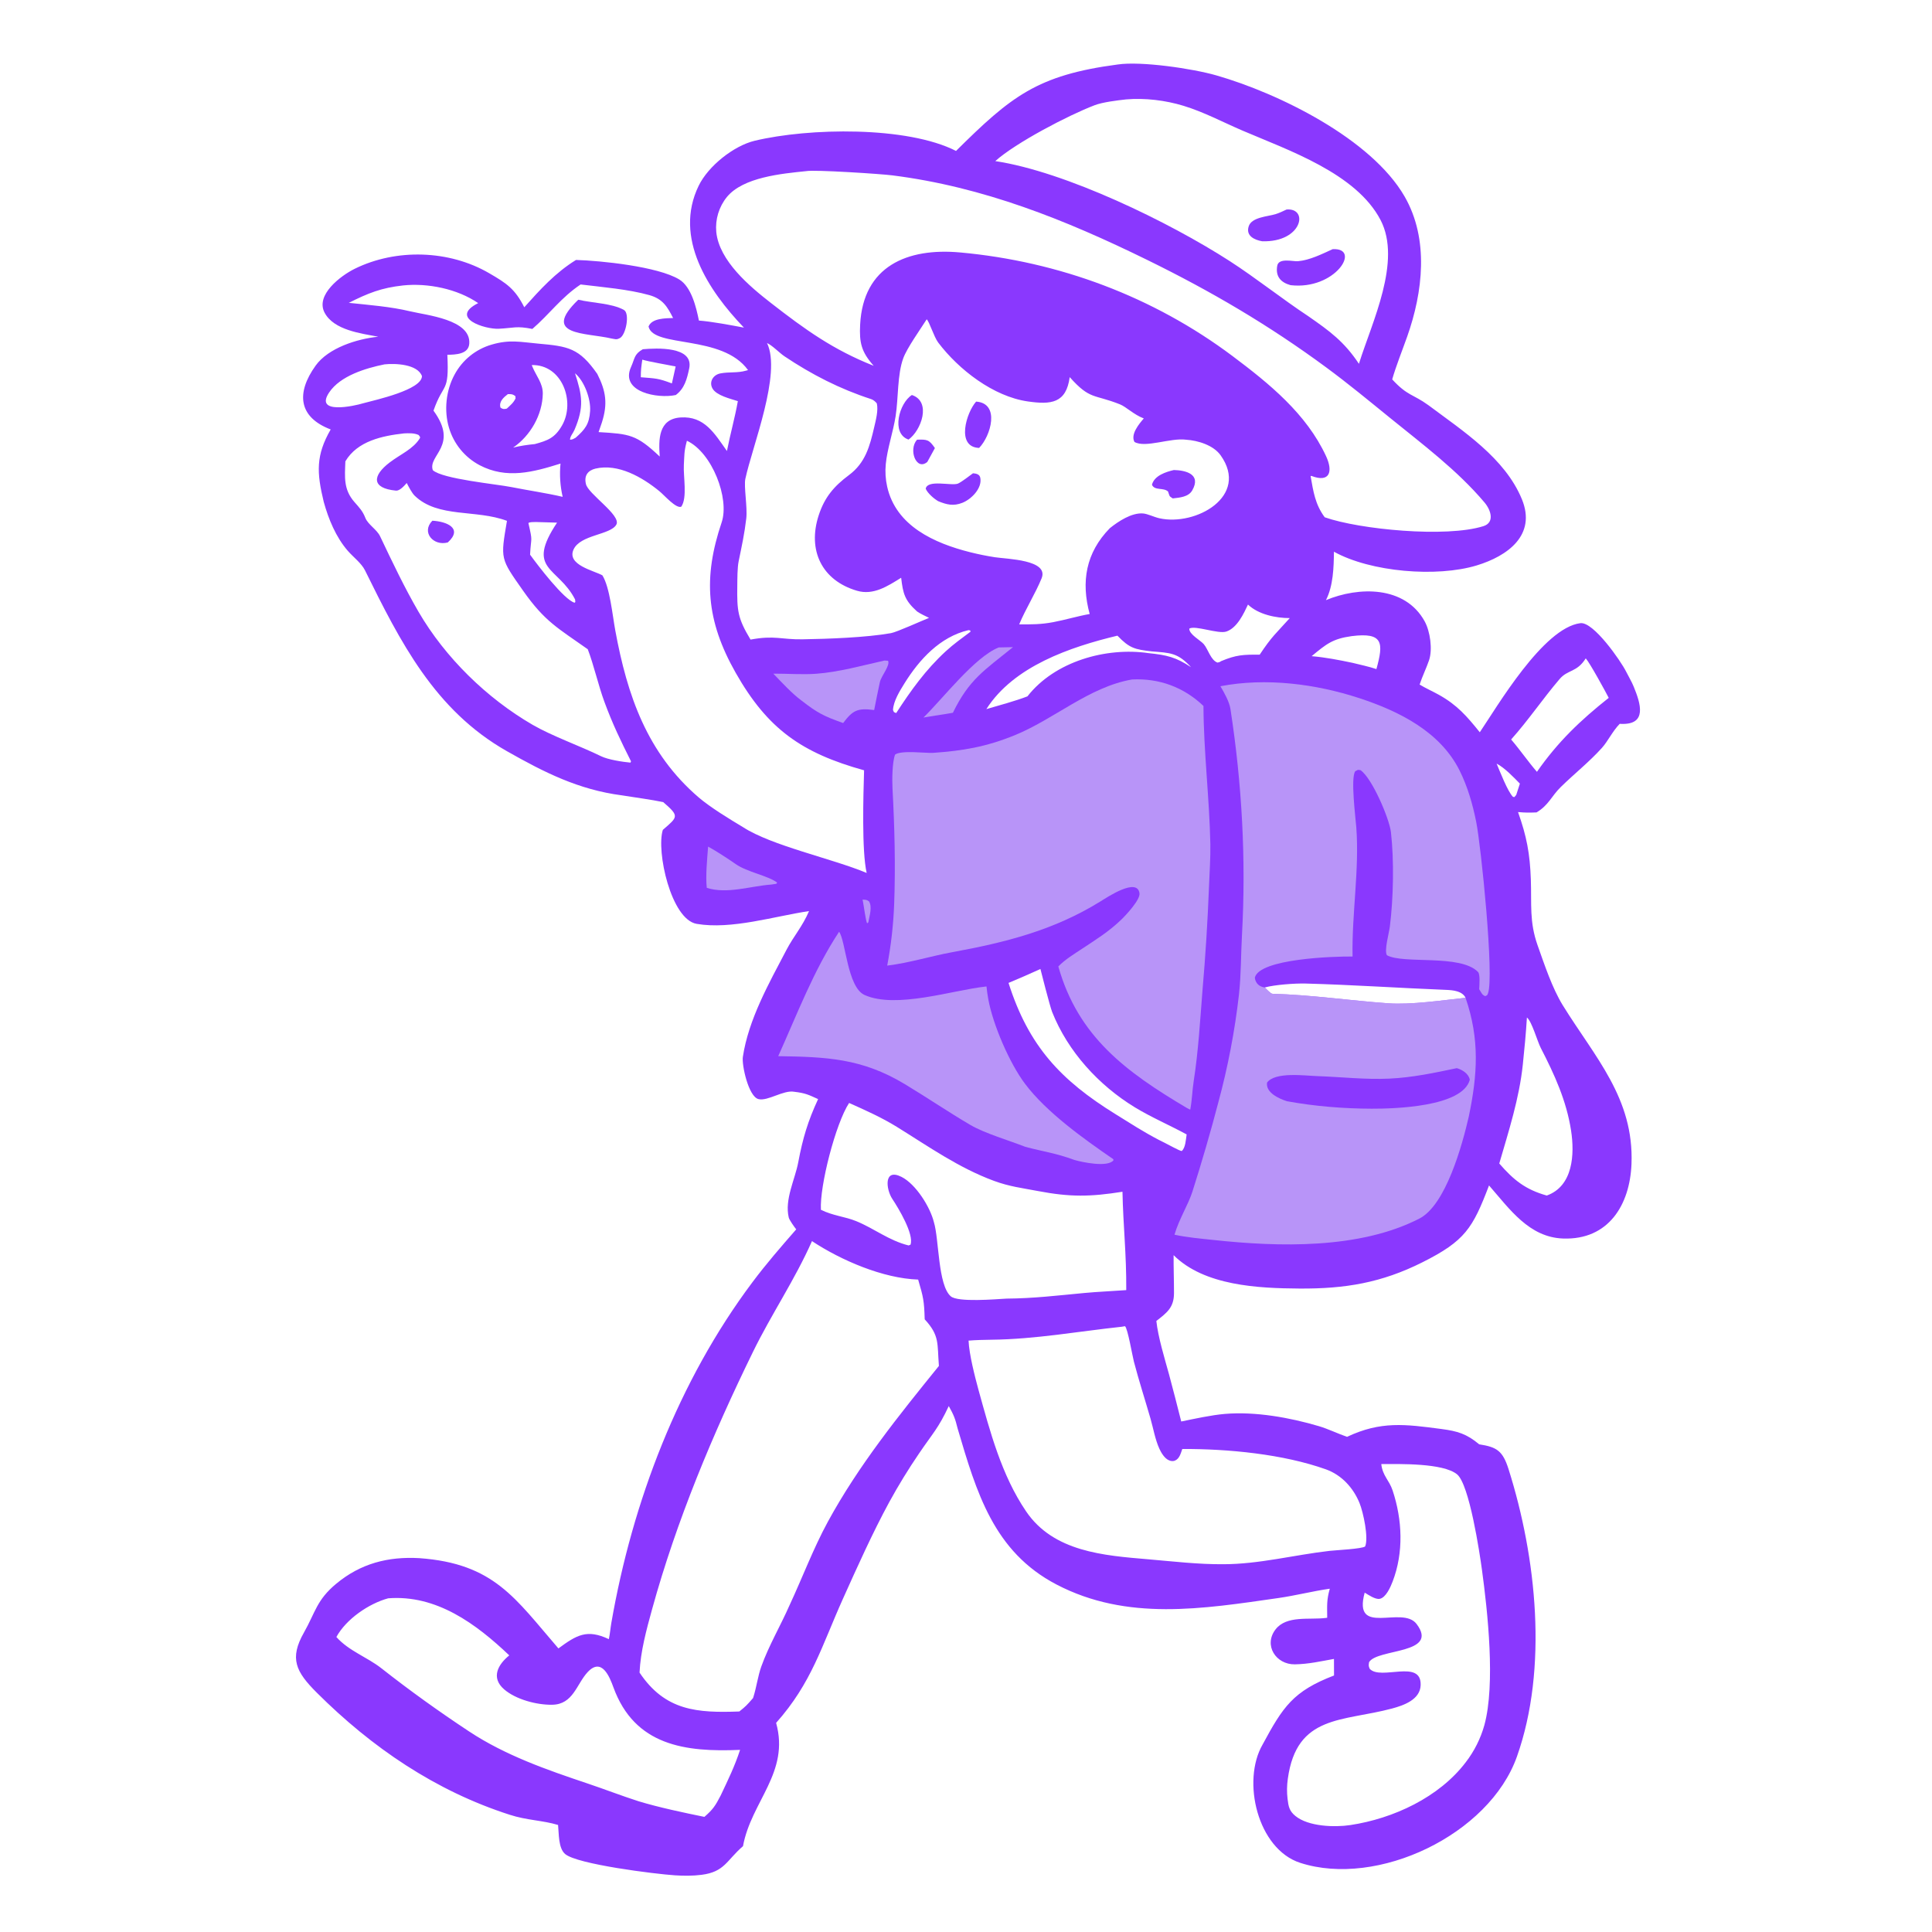
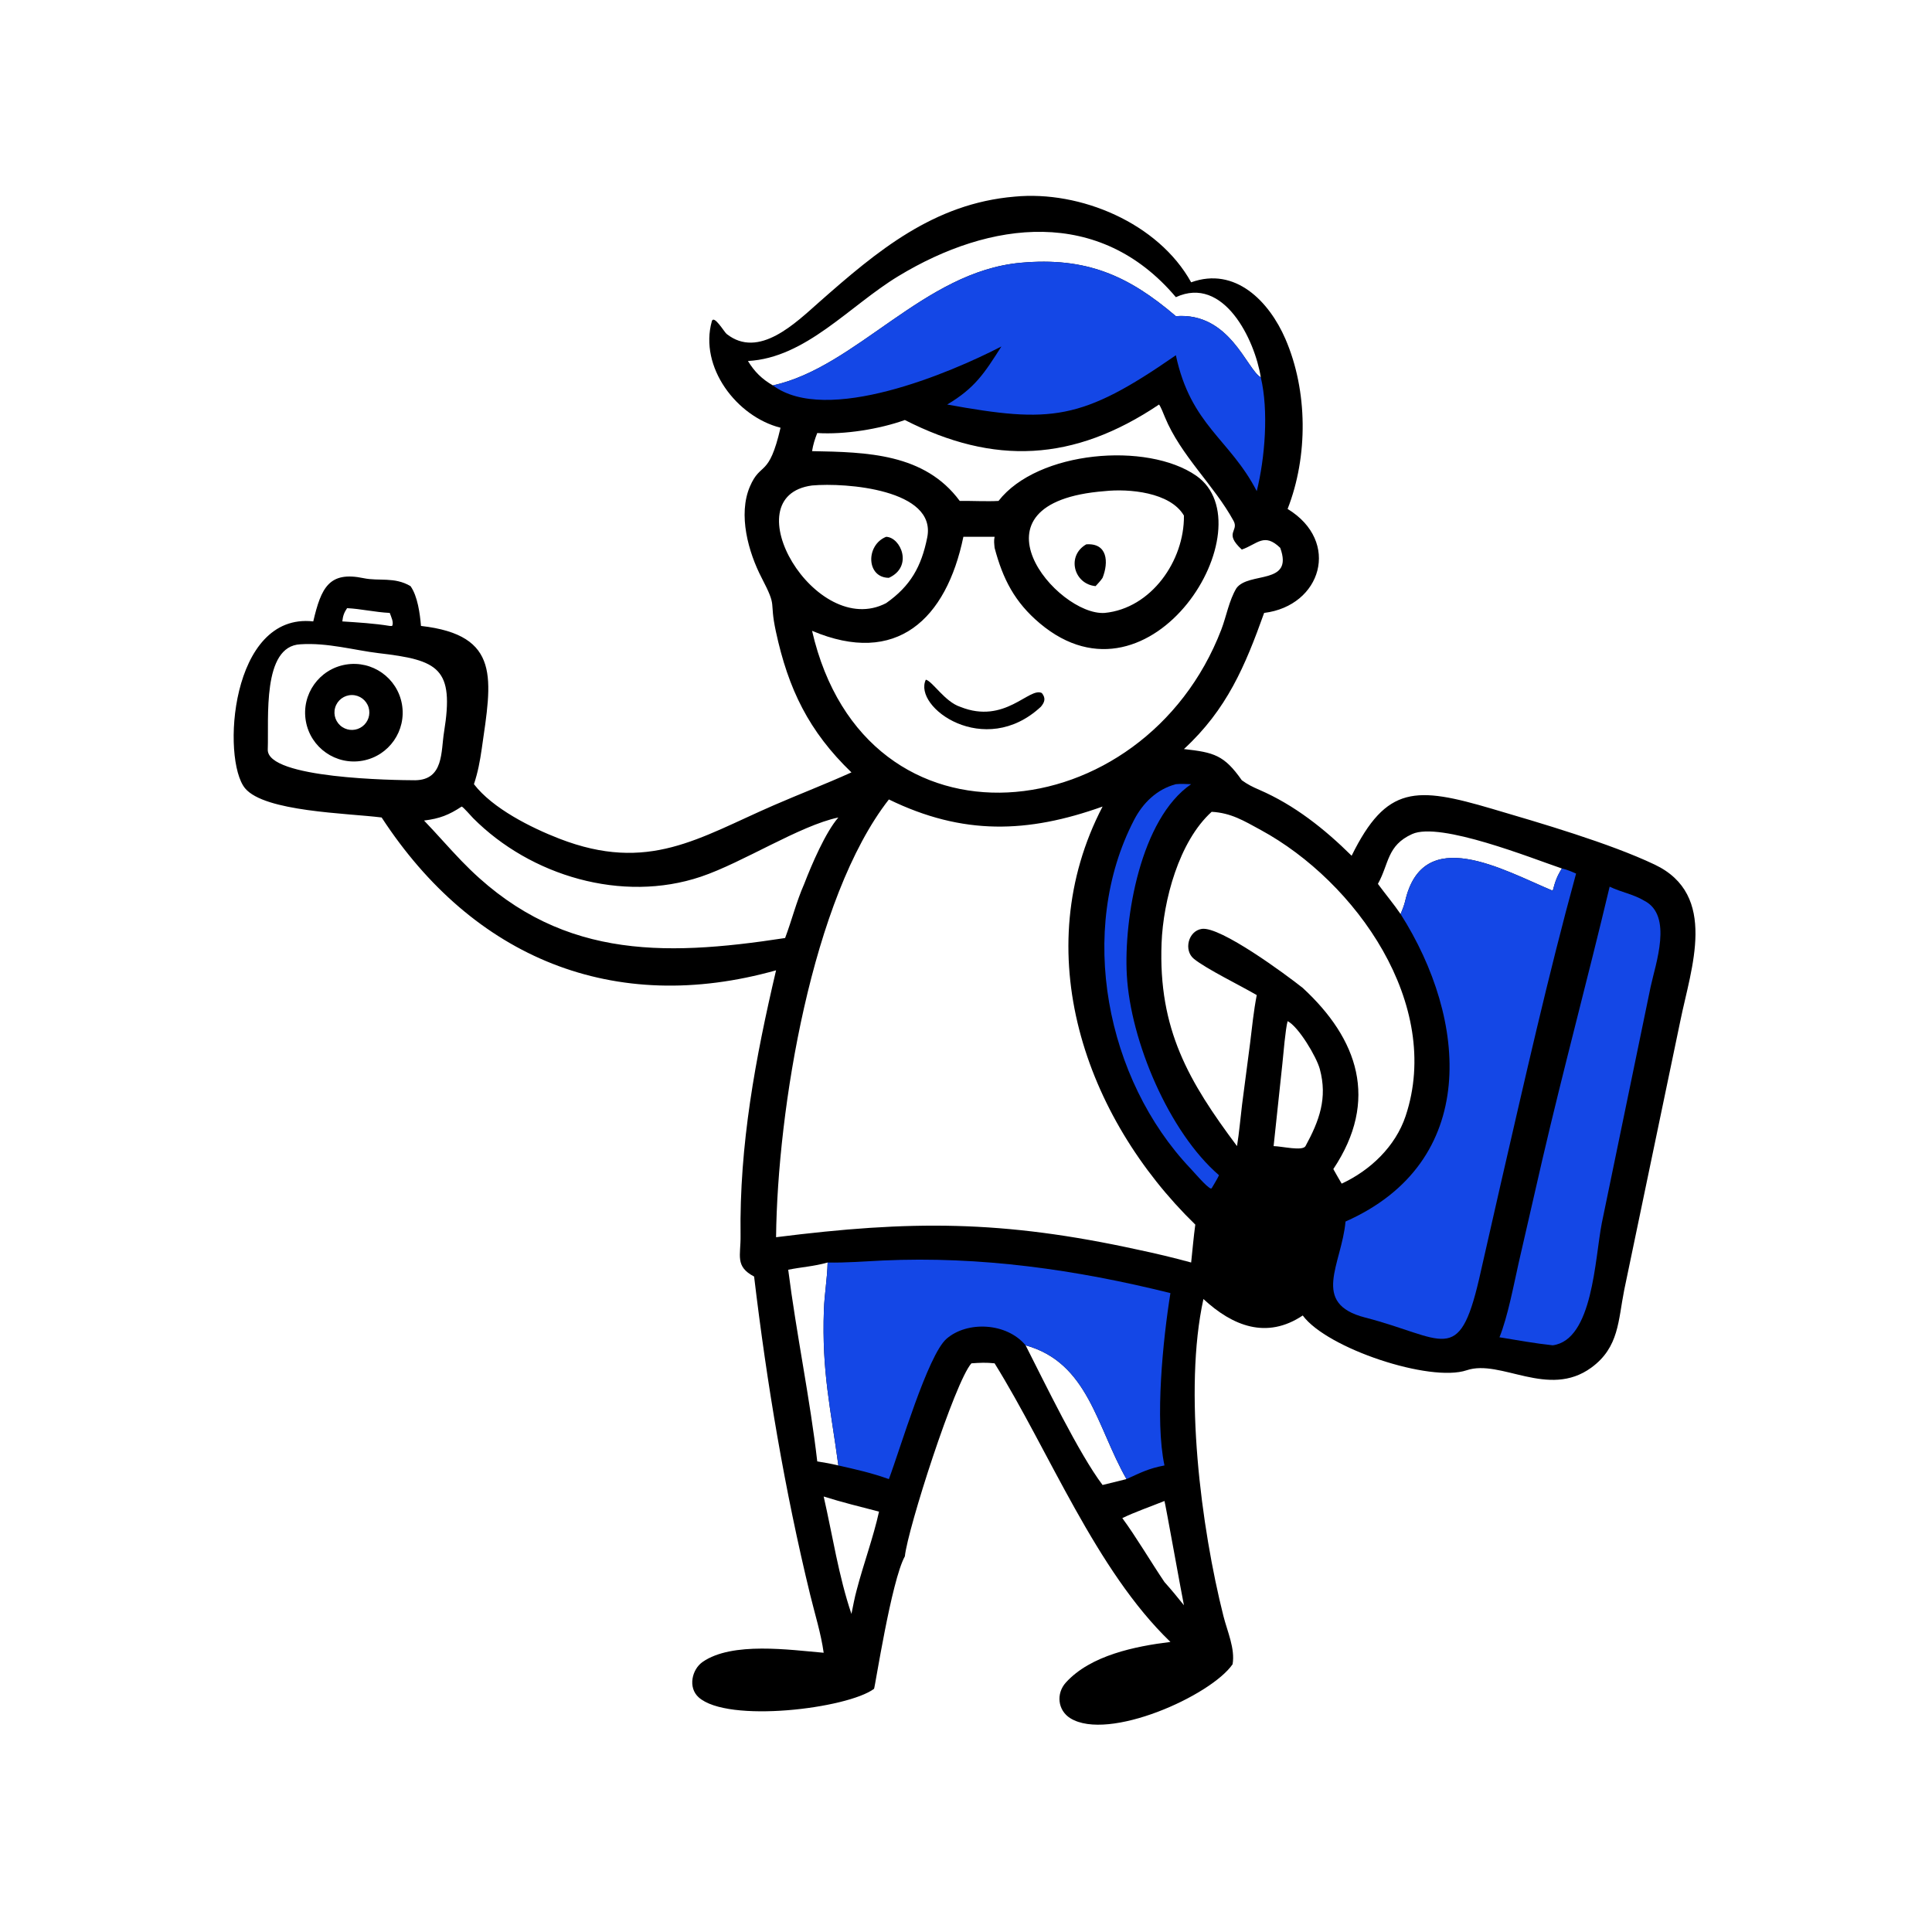
<svg xmlns="http://www.w3.org/2000/svg" width="1024" height="1024" viewBox="0 0 1024 1024">
-   <path fill="#8a38fe" d="M592.369 34.186c12.382-1.86 39.693 2.156 52.224 5.745 33.131 9.492 82.218 33.61 99.862 64.191 13.086 22.681 9.687 50.733 1.409 74.203-2.562 7.263-5.878 15.476-7.969 22.758 8.096 8.816 10.973 7.724 19.188 13.678 18.269 13.669 40.556 27.975 49.544 49.822 7.835 19.046-7.565 30.135-23.935 35.104-21.101 6.406-56.168 3.565-75.68-7.272-.073 8.237-.377 18.211-4.242 25.68 17.334-7.229 41.86-7.736 52.32 11.201 2.942 5.325 4.294 14.947 2.319 20.705-1.462 4.263-3.513 8.359-4.98 12.836 2.915 1.791 7 3.63 10.157 5.39 9.835 5.484 14.886 11.413 21.731 19.89 9.156-13.474 33.525-55.293 53.301-57.824 6.975-.892 21.475 20.127 24.196 25.558 1.002 2 3.241 5.875 4.121 8.173 3.631 8.869 7.257 20.197-6.704 19.65l-.745-.034c-3.859 3.97-6.196 9.15-9.467 12.796-6.693 7.412-14.649 13.713-21.761 20.682-4.986 4.885-6.439 9.66-12.863 13.481-3.868.142-5.978.162-9.807-.187 4.598 12.919 6.315 22.043 6.792 35.824.452 13.073-.85 22.294 3.582 34.804 3.602 10.167 7.721 22.62 13.323 31.744 17.04 27.568 37.824 49.299 36.44 84.177-.859 21.62-12.152 40.326-36.24 39.484-18.035-.63-28.364-15.642-39.269-28.132-8.661 22.722-12.705 29.38-35.304 40.725-21.695 10.891-40.992 14.089-65.25 13.922-21.819-.151-50.333-1.469-66.628-17.7-.045 6.694.213 13.397.207 20.093-.006 7.744-3.811 10.435-9.352 14.79.939 8.639 4.365 19.751 6.689 28.184a1620 1620 0 0 1 6.501 25.092c7.126-1.452 15.891-3.402 23.133-4.014 16.097-1.36 34.454 1.924 49.948 6.526 4.67 1.386 9.936 3.941 14.803 5.619 17.874-8.435 30.759-6.698 50.047-4.147 8.571 1.134 13.257 2.53 19.999 8.119 9.23 1.433 12.437 3.322 15.547 13.141 14.794 46.711 21.03 105.541 4.456 152.344-14.694 41.496-73.976 69.593-114.89 56.334-22.585-7.322-31.114-43.33-19.91-62.713 10.755-19.891 16.072-28.242 37.852-36.581l-.03-8.784c-7.004 1.258-13.486 2.747-20.699 2.872-10.073.173-16.737-10.125-10.282-18.498 5.861-7.602 17.924-4.969 26.698-6.097l.695-.093c-.024-6.535-.363-9.245 1.373-15.4-8.903 1.263-18.142 3.638-27.164 4.932-40.166 5.759-80.255 12.394-117.716-7.172-33.285-17.385-42.381-48.859-52.377-82.672-1.318-5.363-2.024-7.058-4.697-11.892-5.583 11.944-8.448 14.325-15.778 25.166a307 307 0 0 0-15.784 25.773c-8.815 16.227-16.867 34.19-24.439 51.012-11.361 25.243-16.611 44.746-35.511 65.973 7.364 26.324-13.256 41.669-17.545 65.334-8.724 7.488-9.663 13.651-22.033 15.199-4.693.588-9.396.565-14.109.254-10.391-.686-51.765-5.83-58.132-11.284-3.672-3.146-3.27-10.902-3.744-15.399-8.058-2.455-16.664-2.473-25.63-5.411-39.35-12.634-73.12-35.658-102.196-64.649-11.223-11.191-14.679-18.167-6.852-31.959 6.058-10.674 6.679-17.207 17.13-25.872 12.885-10.684 27.376-14.465 43.969-13.531 39.739 2.84 50.879 21.405 73.764 47.846 9.712-7.114 15.091-10.382 26.724-4.915.622-2.882.828-5.763 1.341-8.71 11.156-64.106 35.591-128.205 74.795-180.508 7.48-9.98 15.199-18.838 23.182-27.98-.928-1.147-3.63-4.894-3.971-6.282-2.26-9.631 3.326-20.142 5.04-29.263 2.407-12.81 5.098-21.755 10.524-33.494-5.051-2.284-6.657-3.173-12.657-3.881-5.673-1.068-14.052 5.119-18.946 3.884-5.314-1.342-8.916-18.11-8.282-22.335 2.98-19.877 13.87-39.122 23.123-56.778 3.838-7.325 8.499-12.401 11.959-20.539-18.31 2.718-41.135 9.935-59.551 6.771-13.603-2.337-21.538-38.512-17.936-49.821 7.958-6.919 8.976-7.146.194-14.709-6.039-1.285-15.604-2.561-21.911-3.585-23.037-3.001-41.214-12.227-60.935-23.41-38.364-21.756-56.548-58.064-75.214-95.842-1.888-3.822-6.225-7.02-9.149-10.393-6.264-7.227-10.185-16.75-12.718-25.908-3.764-15.562-4.213-24.644 3.681-38.38-17.147-6.522-18.377-19.342-7.988-33.823 6.748-9.404 21.945-14.199 33.2-15.322-9.159-1.765-23.477-3.449-28.414-12.705-5.045-9.459 8.594-19.688 15.977-23.324 21.955-10.815 50.085-9.98 71.267 2.384 9.266 5.368 13.677 8.342 18.569 18.035 8.464-9.452 16.504-18.346 27.424-25.084 13.016.379 43.411 3.451 54.699 10.337 6.405 3.908 8.994 14.619 10.431 21.785 6.833.531 16.948 2.435 23.863 3.743-18.868-19.654-37.399-47.606-23.977-75.206 5.095-10.476 18.584-21.17 29.665-23.831 28.665-6.883 80.779-7.834 106.728 5.393 29.153-28.889 43.016-40.193 85.657-45.813M338.972 886.505c13.597 20.346 30.616 21.429 52.883 20.616 3.486-2.782 4.022-3.393 6.91-6.696l.365-.422.193-.593c1.658-5.236 2.363-11.042 4.174-16.102 4.007-11.197 10.239-21.681 15.006-32.564 6.789-14.555 12.609-30.118 20.276-44.19 16.279-29.876 37.548-56.258 58.862-82.586-.943-11.876.489-16.025-7.536-24.706-.265-9.79-.735-11.725-3.468-21.057-18.516-.62-40.742-10.129-56.268-20.386-9.245 20.809-21.435 38.576-31.289 58.732-21.397 43.767-40.496 89.366-53.461 136.383-3.007 10.908-6.111 22.31-6.647 33.571m124.115-692.62c-6.566-7.369-7.691-12.281-7.193-21.861 1.606-30.941 24.937-40.794 53.101-38.213 52.245 4.763 102.241 23.398 144.277 54.916 19.401 14.547 39.187 30.583 49.601 53.121 3.699 8.004 2.038 14.195-7.834 10.386l-.399.076c1.45 8.198 2.38 14.956 7.484 21.854 18.406 6.479 64.443 10.927 84.115 4.708 6.053-1.914 4.049-8.463.557-12.577-14.428-17.082-32.765-30.766-50.046-44.798-11.285-9.162-22.178-18.174-33.881-26.801-30.432-22.435-61.006-40.358-94.895-56.969-43.297-21.222-86.753-38.687-135.006-44.778-5.552-.742-41.304-3.099-45.708-2.24-12.923 1.326-33.332 3.184-41.987 13.695a25.75 25.75 0 0 0-5.632 18.562c1.553 15.321 17.677 28.837 29.005 37.646 18.193 14.149 33.001 24.79 54.441 33.273m185.355 635.183c18.82-.011 37.56-4.934 56.209-7.072 3.323-.381 17.212-1.029 18.906-2.347 1.907-4.601-.975-18.073-2.971-22.981-3.275-8.053-9.412-14.812-17.693-17.84-22.976-8.196-52.168-10.924-76.254-10.839-.787 2.188-1.392 4.961-3.674 6.056-1.226.588-2.362.419-3.555-.134-2.236-1.036-3.923-3.893-4.907-6.027-2.244-4.867-3.238-10.87-4.731-16.044-2.899-10.047-6.136-20.042-8.785-30.156-.813-3.104-3.276-17.669-4.716-18.77l-1.768.294c-23.044 2.468-45.786 6.631-69.078 6.875-3.896.041-8.189.16-12.067.472.332 7.39 3.313 18.911 5.286 26.193 6.127 22.088 12.181 45.142 25.217 64.323 14.578 21.448 41.162 23.387 64.658 25.379 13.286 1.127 26.551 2.731 39.923 2.618M540.187 330.937c6.587.019 11.477.053 18.045-1.182 6.424-1.208 12.978-3.214 19.32-4.316-4.655-17.103-2.041-32.465 10.68-45.488 4.525-3.618 11.51-8.265 17.552-7.816 2.471.183 5.787 1.895 8.715 2.554 19.177 4.317 47.898-11.636 32.459-33.366-3.816-5.37-12.022-7.864-18.308-8.269-8.237-1.117-21.596 4.533-27.356 1.192-2.199-4.002 2.396-9.532 4.941-12.462-5.382-2.039-9.279-6.141-12.663-7.487-13.903-5.53-15.771-2.253-26.602-14.412-1.871 13.863-9.838 14.658-22.202 12.887-18.26-2.616-36.634-16.843-47.532-31.252-2.305-3.142-4.601-10.934-6.067-12.28-3.517 5.538-10.386 15.132-12.412 20.604-3.194 8.623-2.564 21.192-4.056 30.714-1.31 8.363-4.466 17.449-5.218 25.409a37.8 37.8 0 0 0 .738 11.978c4.682 20.894 25.055 29.968 43.911 34.724a147 147 0 0 0 13.171 2.675c6.464.994 28.772 1.306 24.765 11.184-3.195 7.879-8.495 16.26-11.881 24.409m-220.904-25.994c3.944 6.379 5.325 21.032 6.832 29.218 6.343 34.461 16.843 65.015 44.213 88.498 6.1 5.234 16.501 11.566 23.435 15.722 15.249 9.912 47.036 16.567 65.592 24.298-2.674-11.599-1.761-41.421-1.375-54.402-33.033-9.191-51.098-21.83-68.029-51.645-15.733-27.706-17.343-50.525-7.455-79.783 4.259-12.602-5.005-36.949-18.411-43.246l-.184.68c-1.368 5.224-1.14 6.976-1.443 12.105-.362 6.153 1.963 17.385-1.378 22.178-2.809 1.111-8.872-6.007-11.624-8.252-9.049-7.381-21.812-14.788-33.901-11.931-3.782.949-6.097 3.531-5.012 8.083.924 5.208 18.903 16.659 16.126 21.6-3.1 5.517-19.101 5.267-22.684 13.198-3.69 8.169 10.765 11.143 15.298 13.679m208.242-219.56c37.213 5.607 92.186 32.317 124.239 52.988 13.729 8.854 27.854 20.105 41.669 29.229 11.395 7.924 18.982 13.429 26.831 25.23l.164-.536c6.723-21.433 22.624-53.87 11.324-75.624-12.877-24.792-48.87-37.022-73.157-47.43-10.384-4.45-20.467-9.856-31.304-13.16-9.609-2.929-20.444-4.251-30.488-3.39-4.777.538-12.323 1.443-16.634 3.085-13.969 5.319-41.92 19.965-52.644 29.607m195.786 758.746c-6.446 23.698 19.858 6.52 27.501 16.608 12.24 16.157-20.836 12.929-25.185 20.262-.216 1.757-.344 1.813.344 3.499 5.861 6.39 27.51-5.419 27.003 8.694-.274 7.634-8.929 10.688-15.141 12.355-26.105 7.006-50.576 3.117-55.261 37.233a40.6 40.6 0 0 0-.132 10.71c.482 3.997.91 6.383 4.193 9.05 6.871 5.582 20.673 6.051 29.057 4.787 22.817-3.44 47.085-14.707 61.21-33.326a57.6 57.6 0 0 0 9.841-19.624c5.935-21.655 1.749-60.297-1.307-82.59-1.149-8.378-6.618-45.119-13.203-50.396-7.486-5.998-30.214-5.434-40.133-5.401.773 6.391 4.174 8.413 6.033 14.023 5.152 15.548 5.917 32.816-.019 48.268-1.091 2.839-3.544 8.52-6.857 9.137-2.293.426-5.939-2.071-7.944-3.289M183.055 244.51c-.307 8.387-1.077 14.904 4.856 21.642 2.538 2.882 4.324 4.738 5.714 8.302 1.392 3.568 6.143 6.195 7.83 9.782 6.377 13.403 12.9 27.176 20.365 40.011 14.114 24.265 36.194 45.84 60.481 59.917 10.286 5.962 25.279 11.264 36.254 16.643 3.767 1.847 11.351 3.003 15.605 3.403l.292-.686c-5.506-10.955-9.818-19.881-14.116-31.562-3.201-8.698-5.642-19.627-8.811-27.852-15.777-11.175-22.7-14.544-34.29-31.042-12.117-17.249-11.995-16.562-8.536-37.006-16.36-6.188-36.557-1.371-48.896-13.314-1.53-1.481-3.189-4.761-4.23-6.748-1.439 1.658-3.798 4.228-5.692 4.047-13.172-1.258-12.528-7.947-3.368-14.918 5.908-4.495 12.528-7.096 16.072-12.938.263-.636-.206-.939-.689-1.622-2.249-1.09-5.236-.991-7.747-.863-11.451 1.276-24.691 4.008-31.094 14.804m-4.77 623.132c6.672 7.484 16.265 10.602 23.905 16.613 15.029 11.823 30.526 22.927 46.477 33.466 19.168 12.666 41.062 20.287 62.697 27.546 9.024 3.022 18.047 6.539 27.116 9.444 10.595 3.221 23.917 6.044 34.864 8.272 4.561-3.945 5.838-5.948 8.639-11.355 3.93-8.319 7.396-15.379 10.275-24.164-29.053 1.279-55.867-2.214-67.143-33.168-1.999-5.488-6.167-16.091-13.664-8.025-5.861 6.304-7.643 17.145-18.8 17.28-8.168.143-19.258-2.797-25.464-8.176-7.172-6.217-3.168-13.251 2.742-17.989-17.602-16.724-38.568-32.241-64.191-30.249-10.287 2.809-22.27 11.013-27.453 20.505m256.822-226.433c6.58 3.253 12.618 3.531 18.765 6.047 9.597 3.93 17.253 10.26 27.709 12.856l.996-.395c1.992-5.474-6.316-19.27-9.644-24.287-3.33-5.019-4.702-16.505 4.897-11.654 7.615 3.848 15.182 15.967 17.154 23.994 2.771 8.945 2.08 33.397 8.961 39.315 3.791 3.26 23.733 1.52 29.537 1.205 14.279-.098 27.036-1.647 41.229-2.978 7.264-.682 14.883-.976 22.226-1.526.127-19.142-1.623-33.883-2.008-52.135-16.997 2.699-27.728 2.887-44.821-.381-8.306-1.589-15.05-2.341-23.346-5.409-18.69-6.911-34.575-18.175-51.36-28.562-7.999-4.95-16.784-8.898-25.361-12.704-7.117 10.851-15.671 43.979-14.934 56.614M282.16 174.342c-8.571-1.703-9.644-.504-17.819-.096-7.226.36-26.496-5.719-10.9-13.588-10.974-7.535-26.701-10.757-39.851-9.364-11.553 1.281-18.425 4.055-28.718 9.218 10.502 1.118 22.177 2.003 32.412 4.469 8.8 2.12 32.362 4.326 31.446 17.157-.407 5.709-7.352 5.811-11.62 5.913.998 20.758-1.991 14.248-7.35 29.606 13.627 18.609-3.112 23.588-.364 31.536 5.117 4.715 33.822 7.393 41.733 8.981 8.378 1.681 18.668 3.18 27.096 5.166a54.8 54.8 0 0 1-1.144-17.636c-14.405 4.517-28.54 8.403-42.893.846a33.03 33.03 0 0 1-16.213-19.83c-2.719-9.1-1.607-19.795 2.929-28.136a32.6 32.6 0 0 1 19.655-15.928c9.571-2.819 15.257-1.378 24.67-.535 15.941 1.428 21.729 2.3 31.349 16.073 4.627 9.125 5.602 15.867 2.408 25.811a168 168 0 0 1-1.73 5.016c16.428.99 20.034 1.236 32.417 12.962-.633-8.91-.805-19.949 11.074-20.724 12.656-.826 17.978 8.521 24.545 17.781 1.728-8.879 4.232-17.635 5.783-26.429-3.946-1.264-11.335-2.995-13.425-6.672-1.97-3.465.264-7.283 4.19-8.03 4.813-.914 8.911-.099 13.647-1.474l.983-.281c-13.722-19.038-50.146-11.613-52.731-23.078 1.694-4.448 9.009-4.384 13.011-4.52-3.01-5.941-5.456-10.132-12.53-12.124-11.125-3.134-24.901-4.243-36.482-5.658-10.384 6.94-16.449 15.694-25.578 23.568m262.407 194.739c14.441-18.487 41.623-26.206 64.237-22.895 9.654.986 14.522 2.152 22.496 7.451-7.086-7.7-10.891-7.575-20.955-8.402-8.826-1.047-11.649-1.6-18.084-8.318-25.07 6.02-54.999 16.203-69.467 38.925 6.751-1.971 15.345-4.28 21.773-6.761M268.62 216.572c1.929-1.837 3.537-3.042 4.646-5.438l-.109-1.183c-1.471-1.073-1.924-1.066-3.978-1.058-2.225 1.692-4.852 3.98-3.925 7.142 1.225.845 1.775.924 3.366.537m3.351 20.66c3.78-.941 7.633-1.487 11.509-1.865 6.857-1.884 10.624-3.244 14.413-9.866 7.199-12.583.035-32.425-16.058-32.009l.332.833c1.98 4.87 5.631 8.834 5.522 14.409-.217 11.179-6.591 22.257-15.718 28.498m444.907 114.084c3.937.968 8.883 2.041 12.647 3.312 3.88-13.974 3.625-19.586-13.152-17.459-10.09 1.411-13.344 4.133-21.177 10.616 7.342.616 14.481 2.017 21.682 3.531m-412.079-33.607c-9.012-17.526-26.42-15.368-9.547-40.699l-11.282-.33c-1.259.072-3.152-.081-3.913.542 2.437 10.612 1.391 6.714.896 16.769 4.022 5.579 17.914 23.775 23.566 25.468l.425-.382zm93.004 21.287c12.742-2.38 16.36.029 27.453-.146 13.505-.213 33.947-.943 46.996-3.274 3.06-.546 16.376-6.603 20.157-8.092-2.041-1.011-4.525-2.127-6.361-3.407-6.521-5.882-7.429-9.398-8.414-17.855-7.21 4.474-14.732 9.434-23.408 6.891-18.765-5.51-26.285-21.556-20.312-39.945 3.112-9.581 8.057-15.415 16.095-21.401 8.644-6.437 10.996-15.223 13.318-25.277.864-3.741 2.282-8.94 1.408-12.678-.762-.977-1.876-1.907-3.011-2.274-16.503-5.342-31.601-13.061-45.993-22.728-2.634-1.769-6.396-5.761-9.191-6.991 7.818 16.138-7.815 54.762-11.489 71.972-.873 4.089 1.184 15.035.486 21.028-.935 8.029-2.391 14.69-4.021 22.586-.743 3.602-.685 9.364-.736 13.054-.182 13.339.227 17.261 7.023 28.537m115.512-5.007c-15.051 3.539-26.041 15.521-33.931 28.212-2.498 4.019-5.82 9.365-6.078 14.099.685 1.503.148.964 1.699 1.635 7.814-12.039 15.608-22.915 26.204-32.688 4.223-3.896 8.61-6.986 13.179-10.426l-.14-.666zm154.347 12.993c6.541-9.845 8.574-11.14 15.948-19.382-7.376.019-16.686-1.924-22.156-7.176-2.147 4.549-5.636 12.349-11.459 14.306-4.331 1.456-16.589-3.459-19.638-1.547-.187 2.981 5.914 6.203 7.649 8.208 2.315 2.673 3.682 8.527 7.3 9.799 1.147-.317.984-.144 1.917-.775 8.014-3.344 11.614-3.479 20.439-3.433m109.116 181.871c-1.734-3.587-6.596-4.051-10.295-4.197-24.793-.975-49.662-2.692-74.449-3.359-5.73-.154-16.506.65-21.674 2.083.852.763 3.097 3.319 4.066 3.345 20.544.548 40.859 3.583 61.282 5.039 12.364.882 28.627-1.606 41.07-2.911M305.123 231.996c4.921-4.386 7.201-7.116 7.65-14.164.402-6.32-2.992-15.819-8.006-19.995 3.772 11.703 4.962 17.746-.278 30.004-.836 1.957-2.397 3.465-2.356 5.228 1.462-.114 1.702-.38 2.99-1.073M840.48 348.944c-4.701 7.521-9.493 5.857-13.831 10.936-9 10.539-16.383 21.609-25.717 32.064 4.79 5.57 9.164 11.962 13.681 17.139 11.082-15.892 22.952-27.226 38.044-39.205-1.555-3.058-10.082-18.675-12.177-20.934m-34.91 66.396c-3.203-3.285-8.184-8.511-12.341-10.604 1.781 4.178 5.81 14.676 8.672 17.613l.763.121.963-1.132zM203.805 193.119c-10.01 2.026-23.439 6.067-29.349 14.896-7.949 11.874 13.36 7.171 18.059 5.721 6.438-1.755 31.072-7.077 31.133-14.405-2.373-6.338-14.089-6.83-19.843-6.212M551.45 513.581a549 549 0 0 1-16.909 7.382c10.647 33.476 27.641 51.58 56.808 69.629 7.754 4.798 14.603 9.275 22.831 13.557a101 101 0 0 0 2.992 1.498c1.983.944 7.898 4.323 9.162 4.418 2.006-1.687 2.182-6 2.613-8.799-8.891-4.822-18.969-9.185-27.468-14.372-19.147-11.683-35.48-29.539-43.814-50.502-1.217-3.062-6.263-22.866-6.215-22.811m257.844 25.715c-.503 8.36-1.299 16.639-2.171 24.967-1.877 17.922-7.464 35.158-12.477 52.418 7.659 8.824 13.92 13.819 25.172 16.979 14.015-5.006 14.801-21.972 12.883-34.431-2.44-15.847-8.823-29.764-16.084-43.84-1.768-3.428-4.744-14.116-7.323-16.093" />
-   <path fill="#cab7f5" fill-opacity=".729" d="M646.84 363.714c24.097-4.629 50.466-1.273 73.672 6.338 21.003 6.888 42.817 17.733 53.098 38.334 4.289 8.595 6.956 17.95 8.83 27.342 2.543 12.743 9.616 81.877 6.21 90.807-.387 1.014-.401.99-1.45 1.439-1.582-.625-1.884-1.543-2.814-3.037l-.376-.615c.069-2.154.603-7.912-.648-9.183-9.42-9.565-39.365-3.963-48.266-8.846-1.521-2.605 1.073-11.387 1.559-15.23 1.903-15.045 2.272-35.215.561-50.03-.83-7.191-10.016-28.694-16.118-32.829-1.869-.236-.952-.343-2.805.584-2.51 3.568.183 24.61.572 29.748 1.694 22.37-2.441 46.069-1.975 68.44-9.615-.121-49.412 1.097-51.805 11.212.327 2.981 2.379 4.818 5.275 5.192.852.763 3.097 3.319 4.066 3.345 20.544.548 40.859 3.583 61.282 5.039 12.364.882 28.627-1.606 41.07-2.911 7.515 21.913 6.4 40.502 1.699 62.992-3.439 15.032-12.151 46.805-26.158 54.011-31.714 16.317-74.678 15.085-109.251 11.345-6.764-.732-13.899-1.331-20.568-2.777 2.451-8.401 7.27-15.817 9.53-22.913 4.869-15.288 9.7-31.825 13.735-47.319a386 386 0 0 0 10.915-57.066c1.173-11.007.991-20.699 1.592-31.575 2.21-39.992 0-80.21-6.112-119.773-.611-3.959-3.321-8.655-5.32-12.064" />
-   <path fill="#8a38fe" d="M772.136 566.144c2.92.822 6.352 2.971 6.887 6.186-3.942 14.383-40.007 15.338-52.028 15.302-14.979-.044-30.153-1.27-44.895-3.965-4.182-1.321-11.352-4.554-10.533-9.882 4.308-5.816 19.922-3.649 26.588-3.424 12.73.431 25.414 1.921 38.168 1.334 12.286-.566 23.817-3.033 35.813-5.551" />
-   <path fill="#cab7f5" fill-opacity=".729" d="M600.031 360.138c14.363-.733 27.404 4.086 37.832 14.031.083 24.139 3.178 49.042 3.647 73.296.131 6.749-.432 15.348-.708 22.236a1138 1138 0 0 1-3.46 55.256c-1.279 16.129-2.174 32.104-4.659 48.068-.789 5.073-.809 9.741-1.832 15.115-.659-.317-1.471-.698-2.089-1.065-31.885-18.92-57.332-37.59-67.824-74.838 3.463-3.626 8.615-6.752 12.846-9.548 7.673-5.07 13.855-8.878 20.534-15.275 2.513-2.424 10.125-10.594 9.638-13.949-1.171-8.567-17.02 2.032-20.754 4.342-24.705 15.281-50.233 21.701-78.579 26.885-10.997 2.011-22.705 5.671-34.384 7.101a219 219 0 0 0 3.686-32.607c.76-20.39.214-40.97-.884-61.318-.24-4.448-.157-13.945 1.37-17.919 3.211-2.449 16.667-.672 20.142-.915 15.9-1.112 28.043-3.194 42.961-9.219 21.213-8.567 39.693-25.755 62.517-29.677" />
-   <path fill="#8a38fe" d="M515.705 250.848c1.584.119 3.483.443 3.87 2.377 1.111 5.555-4.764 11.395-9.493 13.267-4.794 1.898-8.324.974-12.809-.848-2.266-1.313-5.568-4.152-6.631-6.61.92-5.081 13.778-1.353 17.095-2.723 1.718-.709 6.297-4.228 7.968-5.463" />
-   <path fill="#8a38fe" d="M517.365 212.854c12.841.892 7.802 18.218 1.585 24.562-12.419-.475-6.727-18.831-1.585-24.562" />
-   <path fill="#8a38fe" d="M622.171 249.123c5.979.121 14.768 2.036 9.729 10.814-1.996 3.477-6.597 3.799-10.325 4.234-2.135-1.444-1.442-.834-2.497-3.672-2.453-2.224-7.153-.33-8.513-3.573 1.215-4.83 7.309-6.796 11.606-7.803" />
-   <path fill="#8a38fe" d="M483.323 209.365c10.513 3.5 4.943 18.851-1.796 23.621-9.425-3.238-4.918-19.436 1.796-23.621" />
-   <path fill="#8a38fe" d="M486.046 233.036c5.357-.145 6.376-.075 9.467 4.451a765 765 0 0 0-4.006 7.331c-5.86 4.999-10.169-6.502-5.461-11.782" />
-   <path fill="#8a38fe" d="M706.353 132.06c15.462-.832 1.394 21.823-22.334 19.086-5.205-1.454-8.062-4.61-7.057-10.284.772-4.359 8.312-2.188 10.974-2.419 6.312-.546 12.765-3.824 18.417-6.383" />
-   <path fill="#8a38fe" d="M681.918 111.045c11.865-.98 8.333 17.499-12.955 16.83-3.954-.689-8.806-2.79-7.112-7.958 1.591-4.855 10.101-5.134 14.191-6.406 1.994-.619 3.93-1.549 5.876-2.466" />
-   <path fill="#8a38fe" d="M229.159 275.994c7.168.336 16.582 3.844 8.189 11.507-7.621 2.099-14.217-5.452-8.189-11.507" />
-   <path fill="#8a38fe" d="M340.695 185.107c7.108-.621 27.116-1.71 24.596 10.183-1.174 5.541-2.417 10.572-7.107 14.077-9.519 2.066-29.754-1.522-23.709-14.896 2.057-4.55 1.545-6.69 6.22-9.364m-1.049 14.842c7.918.641 9.179.504 16.472 3.27a467 467 0 0 1 1.991-8.968c-4.102-.872-14.333-2.577-17.674-3.629-.534 3.706-.809 5.608-.789 9.327" />
-   <path fill="#8a38fe" d="M306.491 158.864c7.541 1.754 17.942 1.887 24.208 5.421 3.213 1.812 1.103 13.166-2.123 14.89-1.967 1.053-2.423.537-4.451.247-13.693-3.224-37.526-1.364-17.634-20.558" />
-   <path fill="#cab7f5" fill-opacity=".729" d="M444.735 493.855c3.529 4.689 4.321 29.392 13.518 33.516 16.632 7.458 46.615-2.541 63.927-4.449l.686-.072c.224 2.268.543 4.527.956 6.768 2.43 13.418 11.212 33.82 19.438 44.785 11.379 15.168 31.348 29.36 46.834 40.009l.028.633c-3.163 3.753-16.376 1.02-20.754-.275-9.939-3.652-16.129-4.32-25.969-6.934-8.401-3.324-21.392-7.085-29.065-11.578-11.297-6.616-23.587-14.926-34.86-21.701-22.754-13.673-41.427-14.363-66.999-14.774 10.002-22.165 18.699-45.342 32.26-65.928" />
-   <path fill="#cab7f5" fill-opacity=".729" d="m468.802 350.098 1.882.115c1.256 2.481-3.574 7.971-4.329 11.303-1.11 4.904-2.02 9.926-3.029 14.822-8.808-1.184-11.365.135-16.448 6.887-10.279-3.667-13.514-5.275-22.074-11.926-5.031-3.684-10.52-9.686-14.939-14.253 7.339-.043 15.518.6 22.764.06 12.029-.898 24.361-4.365 36.173-7.008" />
-   <path fill="#cab7f5" fill-opacity=".729" d="M375.314 448.717c4.187 2.276 10.698 6.509 14.69 9.307 5.965 4.181 16.981 6.072 21.903 9.753l-.426.64-2.577.405c-11.207.788-23.453 5.208-34.299 1.758-.688-6.391.204-15.31.709-21.863" />
-   <path fill="#cab7f5" fill-opacity=".729" d="m529.357 343.151 7.552-.151c-15.339 12.408-23.243 17.096-31.86 34.786-3.12.586-6.289 1.033-9.429 1.51a381 381 0 0 1-6.171 1.008c10.02-9.718 27.133-32.102 39.908-37.153" />
-   <path fill="#cab7f5" fill-opacity=".729" d="M457.167 476.823c1.699.096 2.008-.049 3.415.901 1.821 2.911.313 7.55-.358 11.16l-.623.502c-.757-1.251-1.79-9.597-2.291-11.92z" />
+   <path d="M537.738 104.221c34.886-3.36 76.2 14.027 93.596 45.411 23.358-8.44 41.33 10.073 49.964 30.031 11.908 27.525 12.068 62.195 1.16 90.083 28.326 17.288 17.894 51.388-12.44 55.116-10.082 28.158-19.692 51.096-42.508 72.156 15.874 1.774 21.302 3.144 30.676 16.532 3.192 2.292 5.68 3.516 9.284 5.076 18.61 8.052 34.59 20.744 48.924 34.932 18.492-37.51 34.168-36.728 74.358-24.898 25.428 7.484 62.236 18.182 86.262 29.59 33.86 16.078 19.258 54.978 13.624 82.71l-29.772 142.77c-3.234 16.138-2.674 30.36-17.434 41.14-22.78 16.64-48.002-4.72-66.062 1.396-19.364 6.56-74.046-11.536-86.886-29.03-19.122 12.784-37.186 5.596-52.642-8.726-10.646 48.466-1.226 121.124 10.602 168.03 2.056 8.156 6.274 17.278 4.854 25.554-11.608 16.748-65.826 41.058-85.978 28.618-6.72-4.146-7.69-13.092-2.38-18.942 13.124-14.462 36.804-19.208 55.412-21.512-39.566-38.038-64.194-100.958-93.192-147.664-4.63-.498-7.664-.318-12.288 0-8.76 9.756-33.818 87.842-35.28 102.306-7.194 12.898-15.86 69.862-16.34 70.218-14.1 10.456-77.556 18.324-92.944 4.506-5.794-5.202-3.582-14.826 2.108-18.772 15.648-10.856 46.3-6.364 64.148-4.856-1.38-10.078-4.718-20.724-7.142-30.688-13.536-55.626-22.958-111.884-29.728-168.714-10.272-5.384-7.03-11.15-7.178-21.558-.68-48.224 7.842-94.04 18.816-140.748-85.826 24.134-160.368-6.386-209.056-81.004-18.308-2.316-62.002-3.008-72.376-15.464-12.58-15.216-7.823-93.372 36.136-88.46 4.178-17.854 8.384-26.756 26.69-22.916 8.14 1.708 16.33-.824 24.854 4.214 3.786 5.3 5.014 14.69 5.548 21.098 42.586 4.872 37.514 28.19 32.22 65.036-.972 6.768-2.054 12.5-4.146 18.84 9.892 12.876 30.29 23.078 45.228 28.87 47.248 18.326 73.906-.412 113.72-17.71 13.67-5.938 27.518-11.252 41.13-17.408-22.538-21.72-33.478-44.08-40.074-74.8-3.668-17.078 1.032-11.864-7.472-28.228-7.112-13.684-12.646-33.588-6.272-48.472 5.79-13.52 9.99-4.232 16.236-31.172-23.326-5.918-43.184-32.16-36.422-56.404 1.056-3.783 6.634 5.74 7.842 6.687 17.082 13.519 36.624-5.91 49.146-16.946 30.732-27.082 60.592-52.184 103.474-55.828M411.332 655.752c71.116-8.956 119.718-9.206 192.048 6.672 9.208 1.934 18.854 4.228 27.954 6.734.714-6.614 1.296-13.53 2.196-20.088-58.69-57.158-89.058-144.868-49.142-221.576-39.6 14.152-74.01 15.372-113.26-3.77-40.814 52.228-59.074 164.548-59.796 232.028m68.26-433.136c-13.508 4.844-31.948 7.794-46.434 6.902-1.308 3.29-2.164 6.068-2.748 9.596 28.964.542 59.636 1.156 78.272 26.388 6.354-.092 14.614.36 20.554 0 20.738-26.672 78.832-31.444 104.804-13.354 38.198 26.606-23.446 128.26-82.906 78.236-13.298-11.188-19.614-23.482-23.974-40.016-.188-2.174-.47-3.702 0-5.85h-16.548c-9.06 43.77-35.504 68.744-80.202 49.828 28.304 122.834 176.032 105.812 216.902-.63 2.676-6.97 4.102-15.484 8.028-21.972 6.556-8.928 30.498-1.434 23.204-21.376-8.536-8.254-12.09-1.972-20.358.908-9.762-8.988-1.344-9.66-4.376-15.212-10.278-18.83-28.026-34.624-36.418-55.05-.634-1.542-2.222-5.628-3.084-6.6-45.338 30.448-87.572 32.234-134.716 8.202M742.35 484.48c.746-1.688 1.982-4.982 2.38-6.736 9.384-41.366 51.98-16.602 78.25-5.642 1.4-5.128 2.082-7.278 4.836-11.792-15.732-5.31-64.514-24.934-79.328-18.254-13.442 6.062-12.228 15.794-18.168 26.412 3.74 5.132 8.638 10.994 12.03 16.012M584.388 787.078l12.672-3.128c-15.878-27.834-20.21-61.676-53.47-70.908 9.972 19.6 28.316 57.578 40.798 74.036m126.726-159.724c15.162-7.022 28.518-19.712 33.896-35.844 19.714-59.128-26.302-124.146-76.76-151.594-8.878-4.83-15.732-9.08-26.046-9.638-17.37 15.7-25.678 47.062-26.548 69.588-1.766 45.732 14.374 73.33 39.986 107.596 1.174-7.26 1.778-14.658 2.678-21.97l4.242-32.488c1.064-8.66 1.872-16.998 3.54-25.578-8.524-5.016-26.742-13.874-33.316-19.226-5.526-4.5-3.014-14.802 4.2-15.868 9.8-1.45 44.548 24.17 53.498 31.292 29.244 26.96 40.562 59.51 16.202 96.01 1.452 2.54 2.93 5.222 4.428 7.72M444.342 776.716c-4.062-30.382-8.818-49.344-7.66-82.4.296-8.388 1.774-16.546 1.98-25.158-7.336 2.07-13.618 2.366-20.892 3.826 4.29 33.856 11.64 68.806 15.388 101.59 4.048.634 7.202 1.206 11.184 2.142m6.938 78.696c.824-3.974 1.694-8.764 2.768-12.61 3.598-13.808 8.802-27.806 11.854-41.614-9.656-2.486-19.864-5.018-29.338-8.008 4.69 20.474 7.946 42.32 14.716 62.232m223.758-247.95c4.514.086 15.324 2.782 16.908 0 7.312-13.434 11.764-25.444 7.574-40.87-1.762-6.49-11.292-22.49-17.062-25.362-1.164 4.318-2.232 17.366-2.766 22.536zM430.41 257.312c-42.906 5.696 1.892 81.854 39.26 62.358 12.902-9.062 18.688-19.338 21.782-34.808 5.088-25.446-43.266-29.158-61.042-27.55m-246.448 65.026c-1.59 2.32-2.244 4.212-2.52 7.022 8.304.55 16.927 1.05 25.13 2.396l1.202.036c1.154-1.662-.524-5.034-1.202-6.93-7.697-.368-15.549-2.2-22.61-2.524m433.23 516.184c3.728 4.134 6.846 7.974 10.318 12.3-1.068-4.984-10.04-54.992-10.318-55.266-6.928 2.8-15.914 5.92-22.344 9.078 6.994 9.408 15.362 23.566 22.344 33.888m51.054-638.518c-3.172-20.004-19.676-54.164-45.01-42.499-40.388-47.836-98.27-40.762-147.146-11.105-25.926 15.732-48.996 43.287-79.666 44.936 3.486 5.708 7.386 9.552 13.218 12.938 44.366-9.72 79.896-60.328 131.272-64.998 34.756-3.159 57.094 6.73 82.322 28.297 28.586-2.198 37.526 28.226 45.01 32.431m-82.74 60.308c-76.168 5.942-25.184 66.258 0 64.55 24.644-2.382 42.276-27.632 42.004-51.592-7.252-12.422-29.232-14.348-42.004-12.958M224.752 434.906c6.708 6.982 13.086 14.37 19.822 21.366 49.928 51.864 105.668 51.012 171.552 40.9 3.658-9.752 5.902-19.072 10.134-28.704 3.894-10.112 11.222-27.272 18.082-35.184-20.428 4.282-50.66 23.924-72.884 31.396-41.706 14.022-90.24-.428-120.738-31.094-.928-.906-5.152-5.872-6.026-6.092-6.762 4.47-11.728 6.412-19.942 7.412m-65.53-93.418c-20.39.944-16.69 39.254-17.302 55.732-.574 15.482 67.504 16.3 78.204 16.33 15.11-.264 13.554-15.21 15.222-25.498 5.51-34.02-2.908-38.172-34.73-41.876-12.66-1.51-27.084-5.654-41.394-4.688" />
+   <path d="M490.712 360.234c3.582.896 10.092 11.766 18.284 14.416 23.656 9.512 36.53-10.722 43.208-7.324 2.164 2.71 1.55 4.796-.496 7.246-29.842 27.784-67.988.29-60.996-14.338" />
+   <path fill="#1447e6" d="M742.35 484.48c.746-1.688 1.982-4.982 2.38-6.736 9.384-41.366 51.98-16.602 78.25-5.642 1.4-5.128 2.082-7.278 4.836-11.792 3 .668 4.754 1.504 7.542 2.696-14.854 54.15-27.438 110.286-40.066 165.022l-11.364 49.99c-10.786 46.296-18.668 31.072-60.426 20.292-29-7.486-12.372-28.168-10.348-50.87 71.268-31.592 64.814-106.986 29.196-162.96" />
+   <path fill="#1447e6" d="M409.642 204.274c44.366-9.72 79.896-60.328 131.272-64.998 34.756-3.159 57.094 6.73 82.322 28.297 28.586-2.198 37.526 28.226 45.01 32.431 4.232 17.736 2.212 42.792-2.144 60.308-14.242-27.614-34.966-34.88-42.866-72.028-50.144 34.84-66.242 36.056-121.202 26.13 14.758-8.806 19.646-16.505 28.734-30.784-27.14 14.065-92.71 41.806-121.126 20.644" />
+   <path fill="#1447e6" d="M438.662 669.158c9.596.22 19.658-.628 29.286-1.068 51.682-2.362 102.354 4.818 152.404 17.28-3.946 24.446-8.29 67.228-3.16 91.346-8.486 1.624-12.332 3.71-20.132 7.234-15.878-27.834-20.21-61.676-53.47-70.908-10.016-12.05-30.888-13.028-41.902-3.468-9.926 8.616-24.64 58.66-30.56 74.376-9.44-3.352-17.002-5.006-26.786-7.234-4.062-30.382-8.818-49.344-7.66-82.4.296-8.388 1.774-16.546 1.98-25.158" />
+   <path fill="#1447e6" d="M853.148 469.954c6.144 2.976 12.704 4.018 18.404 7.476 15.244 7.832 5.908 33.432 3.32 45.582L848.994 648.25c-3.73 19.026-4.716 61.96-26.014 64.792-9.338-.994-18.936-2.724-28.23-4.254 4.346-10.744 7.51-27.522 10.154-39.352l12.546-54.694c11.304-48.646 24.196-96.402 35.698-144.788" />
+   <path d="M183.302 352.24c14.009-2.346 27.286 7.048 29.738 21.038 2.452 13.992-6.84 27.34-20.811 29.898-14.123 2.586-27.648-6.828-30.126-20.97s7.039-27.596 21.199-29.966m-1.791 33.17a9.245 9.245 0 0 0 13.859-10.43 9.246 9.246 0 1 0-13.86 10.43" />
+   <path d="M575.744 288.514c11.308-.82 11.926 9.474 8.644 17.744-1.026 1.582-2.422 2.996-3.698 4.4-11.56-1.052-15.556-16.088-4.946-22.144" />
+   <path d="M469.67 284.518c7.77.252 14.448 15.838 1.458 21.74-11.994-.024-12.402-17.352-1.458-21.74" />
+   <path fill="#1447e6" d="M623.236 415.632c2.7-.264 5.382-.088 8.098 0-26.852 18.372-35.766 71.096-34.092 101.172 1.952 35.012 22.362 83.254 48.86 106.09-.938 2.034-2.73 4.91-3.898 6.918l-.404.152c-2.178-.678-8.862-8.59-10.796-10.626-44.802-47.182-60.324-126.192-29.912-184.774 4.704-9.062 12.08-16.254 22.144-18.932" />
</svg>
